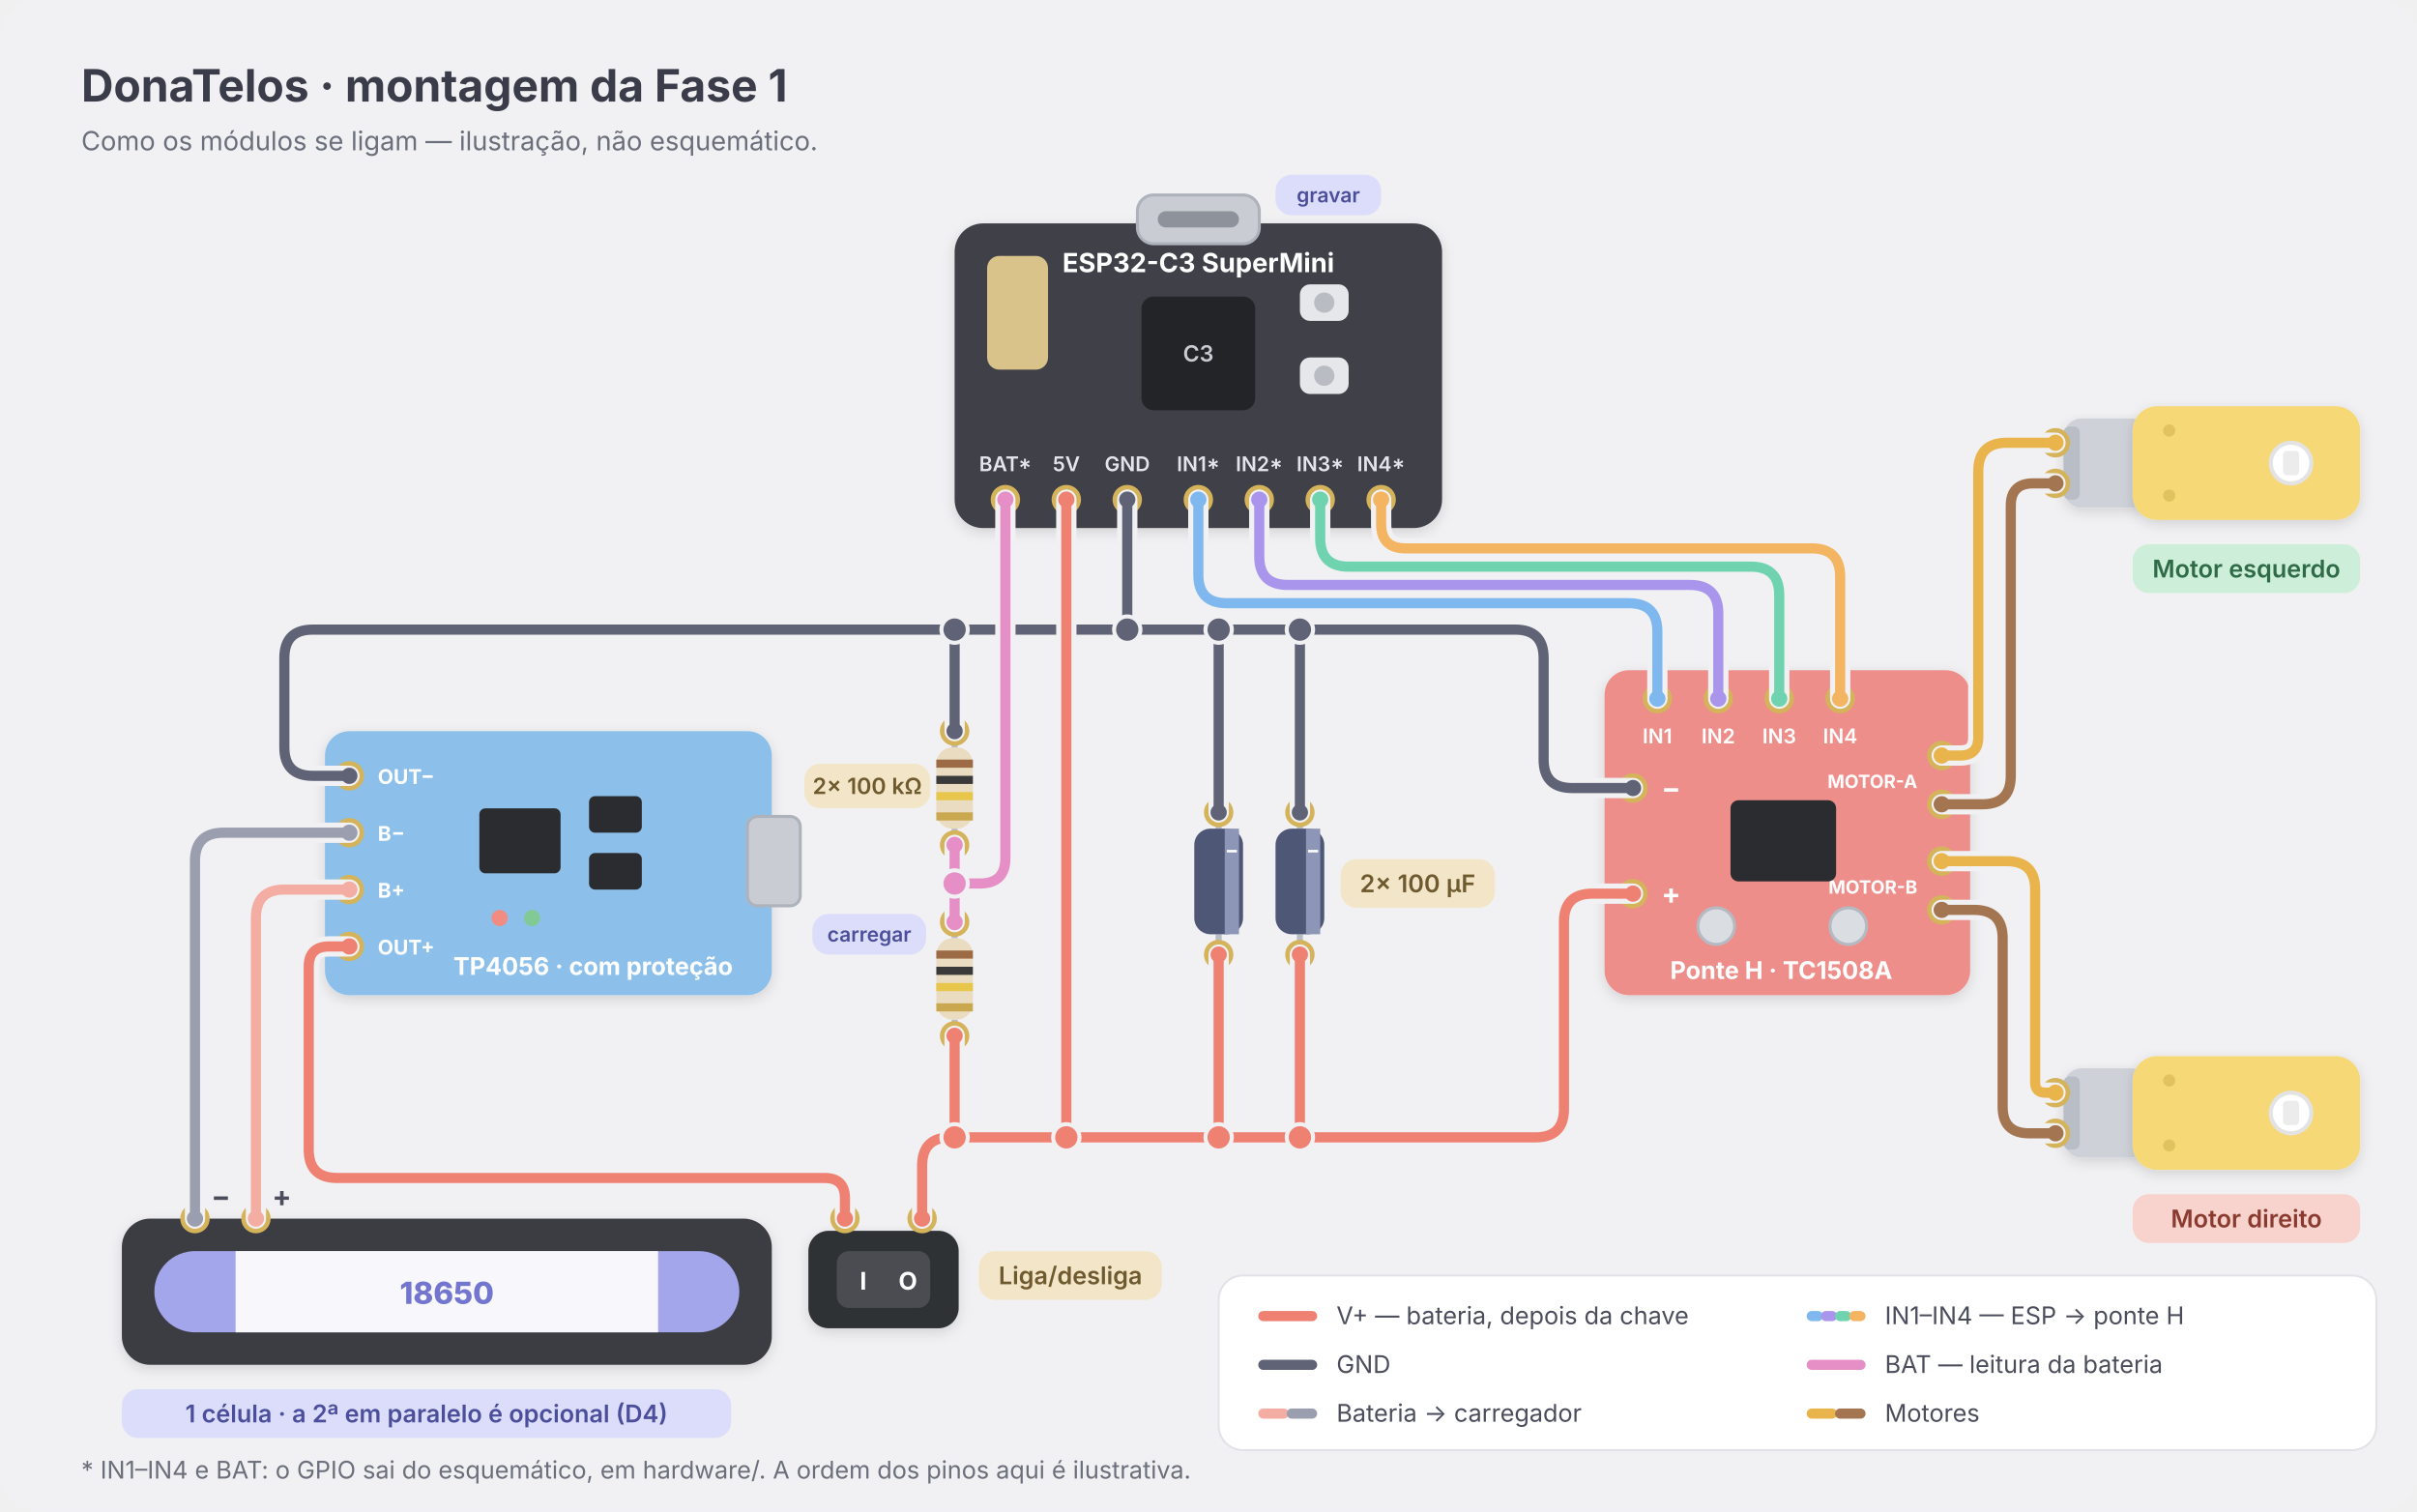
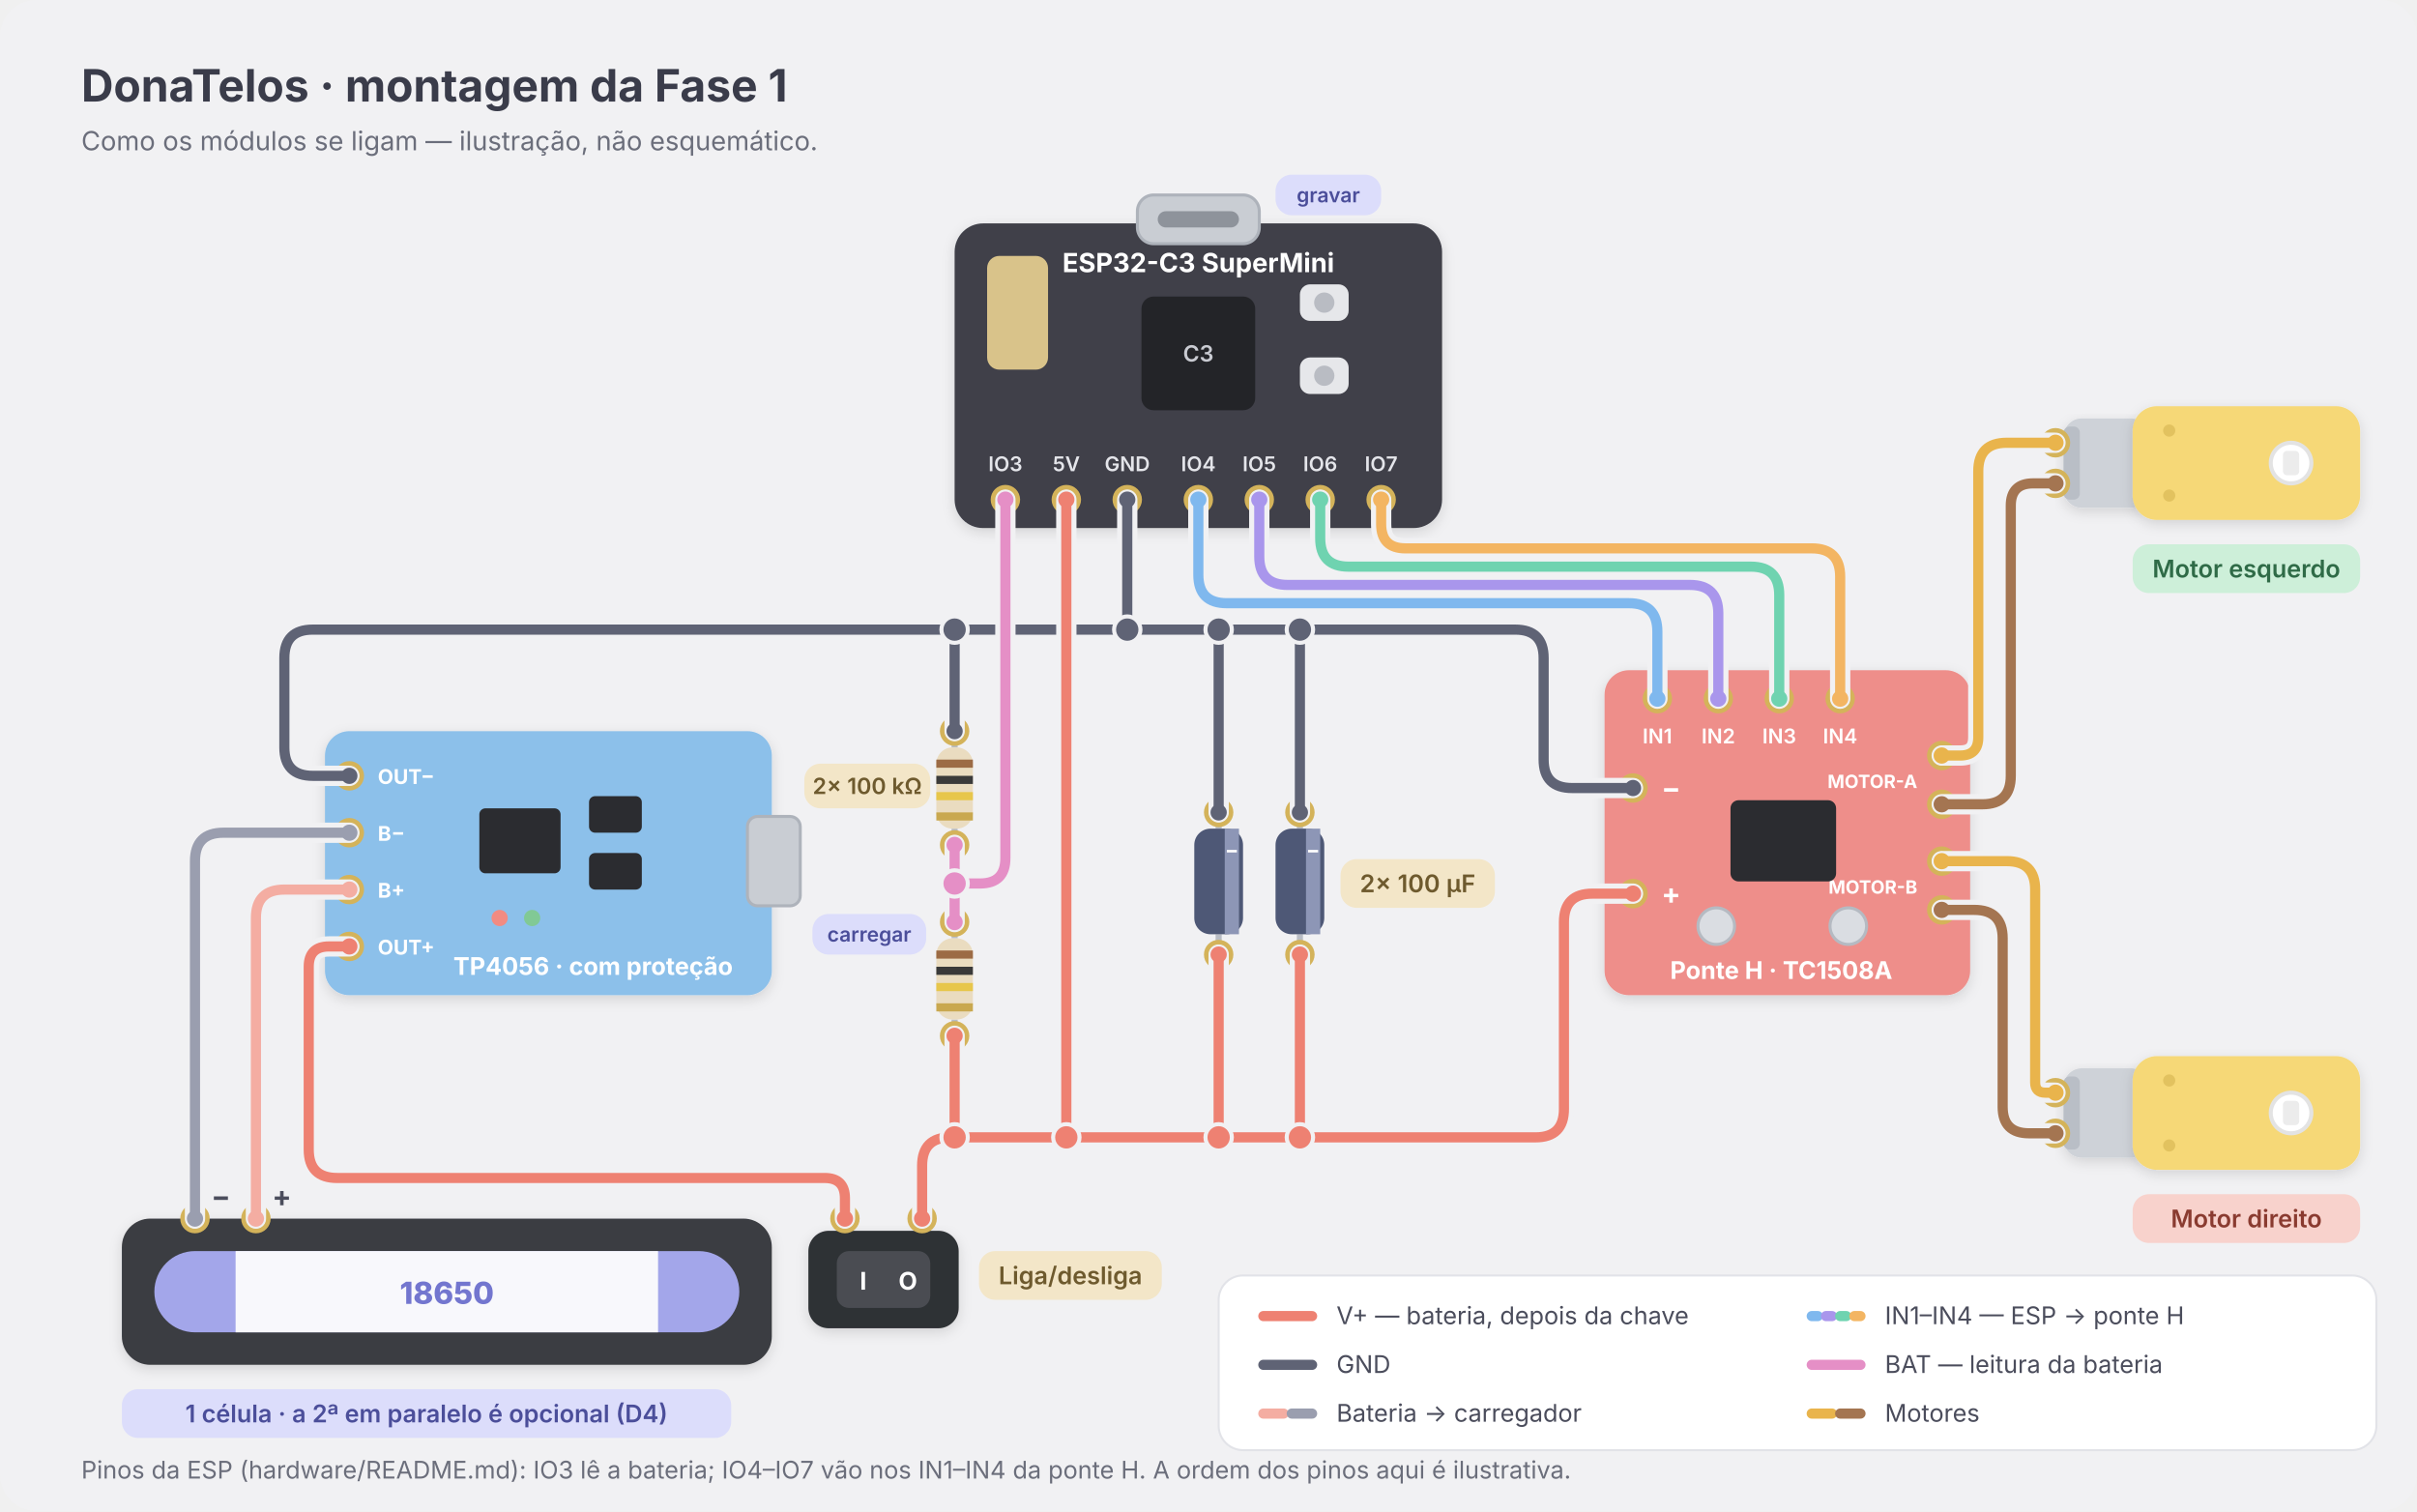
<svg xmlns="http://www.w3.org/2000/svg" width="1190" height="744" viewBox="0 0 1190 744">
  <defs>
    <filter id="sh" x="-10%" y="-10%" width="120%" height="135%">
      <feDropShadow dx="0" dy="2" stdDeviation="3" flood-color="#000" flood-opacity="0.13" />
    </filter>
  </defs>
  <rect x="0" y="0" width="1190" height="744" rx="18" fill="#F1F1F3" />
  <text x="40" y="50" font-family="Inter, 'Segoe UI', Roboto, Helvetica, Arial, sans-serif" font-size="22" font-weight="700" fill="#3A3C4A" text-anchor="start">DonaTelos · montagem da Fase 1</text>
  <text x="40" y="74" font-family="Inter, 'Segoe UI', Roboto, Helvetica, Arial, sans-serif" font-size="13" font-weight="normal" fill="#6B6E7B" text-anchor="start">Como os módulos se ligam — ilustração, não esquemático.</text>
  <rect x="470" y="110" width="240" height="150" rx="14" fill="#3F4148" filter="url(#sh)" />
  <rect x="560" y="96" width="60" height="24" rx="8" fill="#C9CDD3" stroke="#AEB3BB" stroke-width="1.5" />
  <rect x="570" y="104" width="40" height="8" rx="4" fill="#8E939B" />
  <rect x="628" y="86" width="52" height="20" rx="8" fill="#DCDDFB" />
  <text x="654.0" y="99.6" font-family="Inter, 'Segoe UI', Roboto, Helvetica, Arial, sans-serif" font-size="10" font-weight="600" fill="#4B4E9A" text-anchor="middle">gravar</text>
  <rect x="486" y="126" width="30" height="56" rx="6" fill="#D9C38A" />
  <rect x="562" y="146" width="56" height="56" rx="6" fill="#232428" />
  <text x="590" y="178" font-family="Inter, 'Segoe UI', Roboto, Helvetica, Arial, sans-serif" font-size="11" font-weight="600" fill="#C9CBD2" text-anchor="middle">C3</text>
  <rect x="640" y="140" width="24" height="18" rx="5" fill="#E6E7EA" />
  <circle cx="652" cy="149" r="5" fill="#B9BCC3" />
  <rect x="640" y="176" width="24" height="18" rx="5" fill="#E6E7EA" />
  <circle cx="652" cy="185" r="5" fill="#B9BCC3" />
  <text x="590" y="134" font-family="Inter, 'Segoe UI', Roboto, Helvetica, Arial, sans-serif" font-size="13" font-weight="700" fill="#FFFFFF" text-anchor="middle">ESP32-C3 SuperMini</text>
-   <text x="495" y="232" font-family="Inter, 'Segoe UI', Roboto, Helvetica, Arial, sans-serif" font-size="10" font-weight="600" fill="#E4E5EA" text-anchor="middle">BAT*</text>
+   <text x="495" y="232" font-family="Inter, 'Segoe UI', Roboto, Helvetica, Arial, sans-serif" font-size="10" font-weight="600" fill="#E4E5EA" text-anchor="middle">IO3</text>
  <circle cx="495" cy="246" r="6" fill="#F4F4F6" stroke="#D4B35A" stroke-width="2.5" />
  <text x="525" y="232" font-family="Inter, 'Segoe UI', Roboto, Helvetica, Arial, sans-serif" font-size="10" font-weight="600" fill="#E4E5EA" text-anchor="middle">5V</text>
  <circle cx="525" cy="246" r="6" fill="#F4F4F6" stroke="#D4B35A" stroke-width="2.5" />
  <text x="555" y="232" font-family="Inter, 'Segoe UI', Roboto, Helvetica, Arial, sans-serif" font-size="10" font-weight="600" fill="#E4E5EA" text-anchor="middle">GND</text>
  <circle cx="555" cy="246" r="6" fill="#F4F4F6" stroke="#D4B35A" stroke-width="2.5" />
-   <text x="590" y="232" font-family="Inter, 'Segoe UI', Roboto, Helvetica, Arial, sans-serif" font-size="10" font-weight="600" fill="#E4E5EA" text-anchor="middle">IN1*</text>
+   <text x="590" y="232" font-family="Inter, 'Segoe UI', Roboto, Helvetica, Arial, sans-serif" font-size="10" font-weight="600" fill="#E4E5EA" text-anchor="middle">IO4</text>
  <circle cx="590" cy="246" r="6" fill="#F4F4F6" stroke="#D4B35A" stroke-width="2.5" />
-   <text x="620" y="232" font-family="Inter, 'Segoe UI', Roboto, Helvetica, Arial, sans-serif" font-size="10" font-weight="600" fill="#E4E5EA" text-anchor="middle">IN2*</text>
+   <text x="620" y="232" font-family="Inter, 'Segoe UI', Roboto, Helvetica, Arial, sans-serif" font-size="10" font-weight="600" fill="#E4E5EA" text-anchor="middle">IO5</text>
  <circle cx="620" cy="246" r="6" fill="#F4F4F6" stroke="#D4B35A" stroke-width="2.5" />
-   <text x="650" y="232" font-family="Inter, 'Segoe UI', Roboto, Helvetica, Arial, sans-serif" font-size="10" font-weight="600" fill="#E4E5EA" text-anchor="middle">IN3*</text>
+   <text x="650" y="232" font-family="Inter, 'Segoe UI', Roboto, Helvetica, Arial, sans-serif" font-size="10" font-weight="600" fill="#E4E5EA" text-anchor="middle">IO6</text>
  <circle cx="650" cy="246" r="6" fill="#F4F4F6" stroke="#D4B35A" stroke-width="2.5" />
-   <text x="680" y="232" font-family="Inter, 'Segoe UI', Roboto, Helvetica, Arial, sans-serif" font-size="10" font-weight="600" fill="#E4E5EA" text-anchor="middle">IN4*</text>
+   <text x="680" y="232" font-family="Inter, 'Segoe UI', Roboto, Helvetica, Arial, sans-serif" font-size="10" font-weight="600" fill="#E4E5EA" text-anchor="middle">IO7</text>
  <circle cx="680" cy="246" r="6" fill="#F4F4F6" stroke="#D4B35A" stroke-width="2.5" />
  <rect x="790" y="330" width="180" height="160" rx="12" fill="#EE8E8A" filter="url(#sh)" />
  <circle cx="816" cy="344" r="6" fill="#F4F4F6" stroke="#D4B35A" stroke-width="2.5" />
  <text x="816" y="366" font-family="Inter, 'Segoe UI', Roboto, Helvetica, Arial, sans-serif" font-size="10" font-weight="600" fill="#FFFFFF" text-anchor="middle">IN1</text>
  <circle cx="846" cy="344" r="6" fill="#F4F4F6" stroke="#D4B35A" stroke-width="2.5" />
  <text x="846" y="366" font-family="Inter, 'Segoe UI', Roboto, Helvetica, Arial, sans-serif" font-size="10" font-weight="600" fill="#FFFFFF" text-anchor="middle">IN2</text>
  <circle cx="876" cy="344" r="6" fill="#F4F4F6" stroke="#D4B35A" stroke-width="2.5" />
  <text x="876" y="366" font-family="Inter, 'Segoe UI', Roboto, Helvetica, Arial, sans-serif" font-size="10" font-weight="600" fill="#FFFFFF" text-anchor="middle">IN3</text>
  <circle cx="906" cy="344" r="6" fill="#F4F4F6" stroke="#D4B35A" stroke-width="2.5" />
  <text x="906" y="366" font-family="Inter, 'Segoe UI', Roboto, Helvetica, Arial, sans-serif" font-size="10" font-weight="600" fill="#FFFFFF" text-anchor="middle">IN4</text>
  <circle cx="804" cy="388" r="6" fill="#F4F4F6" stroke="#D4B35A" stroke-width="2.5" />
  <text x="818" y="393" font-family="Inter, 'Segoe UI', Roboto, Helvetica, Arial, sans-serif" font-size="14" font-weight="700" fill="#FFFFFF" text-anchor="start">−</text>
  <circle cx="804" cy="440" r="6" fill="#F4F4F6" stroke="#D4B35A" stroke-width="2.5" />
  <text x="818" y="445" font-family="Inter, 'Segoe UI', Roboto, Helvetica, Arial, sans-serif" font-size="14" font-weight="700" fill="#FFFFFF" text-anchor="start">+</text>
  <circle cx="956" cy="372" r="6" fill="#F4F4F6" stroke="#D4B35A" stroke-width="2.5" />
  <circle cx="956" cy="396" r="6" fill="#F4F4F6" stroke="#D4B35A" stroke-width="2.5" />
  <circle cx="956" cy="424" r="6" fill="#F4F4F6" stroke="#D4B35A" stroke-width="2.5" />
  <circle cx="956" cy="448" r="6" fill="#F4F4F6" stroke="#D4B35A" stroke-width="2.5" />
  <text x="944" y="388" font-family="Inter, 'Segoe UI', Roboto, Helvetica, Arial, sans-serif" font-size="9" font-weight="700" fill="#FFFFFF" text-anchor="end">MOTOR-A</text>
  <text x="944" y="440" font-family="Inter, 'Segoe UI', Roboto, Helvetica, Arial, sans-serif" font-size="9" font-weight="700" fill="#FFFFFF" text-anchor="end">MOTOR-B</text>
  <rect x="852" y="394" width="52" height="40" rx="4" fill="#2B2C30" />
  <circle cx="845" cy="456" r="9" fill="#DADDE2" stroke="#B5BAC2" stroke-width="1.5" />
  <circle cx="910" cy="456" r="9" fill="#DADDE2" stroke="#B5BAC2" stroke-width="1.5" />
  <text x="877" y="482" font-family="Inter, 'Segoe UI', Roboto, Helvetica, Arial, sans-serif" font-size="12" font-weight="700" fill="#FFFFFF" text-anchor="middle">Ponte H · TC1508A</text>
  <rect x="160" y="360" width="220" height="130" rx="12" fill="#8CC0EA" filter="url(#sh)" />
  <circle cx="172" cy="382" r="6" fill="#F4F4F6" stroke="#D4B35A" stroke-width="2.5" />
  <text x="186" y="386" font-family="Inter, 'Segoe UI', Roboto, Helvetica, Arial, sans-serif" font-size="10" font-weight="700" fill="#FFFFFF" text-anchor="start">OUT−</text>
  <circle cx="172" cy="410" r="6" fill="#F4F4F6" stroke="#D4B35A" stroke-width="2.5" />
  <text x="186" y="414" font-family="Inter, 'Segoe UI', Roboto, Helvetica, Arial, sans-serif" font-size="10" font-weight="700" fill="#FFFFFF" text-anchor="start">B−</text>
  <circle cx="172" cy="438" r="6" fill="#F4F4F6" stroke="#D4B35A" stroke-width="2.5" />
  <text x="186" y="442" font-family="Inter, 'Segoe UI', Roboto, Helvetica, Arial, sans-serif" font-size="10" font-weight="700" fill="#FFFFFF" text-anchor="start">B+</text>
  <circle cx="172" cy="466" r="6" fill="#F4F4F6" stroke="#D4B35A" stroke-width="2.5" />
  <text x="186" y="470" font-family="Inter, 'Segoe UI', Roboto, Helvetica, Arial, sans-serif" font-size="10" font-weight="700" fill="#FFFFFF" text-anchor="start">OUT+</text>
  <rect x="236" y="398" width="40" height="32" rx="3" fill="#2B2C30" />
  <rect x="290" y="392" width="26" height="18" rx="3" fill="#2B2C30" />
  <rect x="290" y="420" width="26" height="18" rx="3" fill="#2B2C30" />
  <circle cx="246" cy="452" r="4" fill="#F28B82" />
  <circle cx="262" cy="452" r="4" fill="#81C995" />
  <rect x="368" y="402" width="26" height="44" rx="5" fill="#C9CDD3" stroke="#AEB3BB" stroke-width="1.5" />
  <rect x="400" y="450" width="56" height="20" rx="8" fill="#DCDDFB" />
  <text x="428.0" y="463.6" font-family="Inter, 'Segoe UI', Roboto, Helvetica, Arial, sans-serif" font-size="10" font-weight="600" fill="#4B4E9A" text-anchor="middle">carregar</text>
  <text x="292" y="480" font-family="Inter, 'Segoe UI', Roboto, Helvetica, Arial, sans-serif" font-size="12" font-weight="700" fill="#FFFFFF" text-anchor="middle">TP4056 · com proteção</text>
  <rect x="60" y="600" width="320" height="72" rx="14" fill="#3B3C42" filter="url(#sh)" />
  <rect x="76" y="616" width="288" height="40" rx="20" fill="#A3A6EA" />
  <rect x="116" y="616" width="208" height="40" rx="0" fill="#F8F8FC" />
  <text x="220" y="642" font-family="Inter, 'Segoe UI', Roboto, Helvetica, Arial, sans-serif" font-size="15" font-weight="800" fill="#7376CF" text-anchor="middle">18650</text>
  <circle cx="96" cy="600" r="6" fill="#F4F4F6" stroke="#D4B35A" stroke-width="2.5" />
  <circle cx="126" cy="600" r="6" fill="#F4F4F6" stroke="#D4B35A" stroke-width="2.5" />
  <text x="104" y="594" font-family="Inter, 'Segoe UI', Roboto, Helvetica, Arial, sans-serif" font-size="14" font-weight="700" fill="#4B4D5C" text-anchor="start">−</text>
  <text x="134" y="594" font-family="Inter, 'Segoe UI', Roboto, Helvetica, Arial, sans-serif" font-size="14" font-weight="700" fill="#4B4D5C" text-anchor="start">+</text>
  <rect x="60" y="684" width="300" height="24" rx="8" fill="#DCDDFB" />
  <text x="210.0" y="700.32" font-family="Inter, 'Segoe UI', Roboto, Helvetica, Arial, sans-serif" font-size="12" font-weight="600" fill="#4B4E9A" text-anchor="middle">1 célula · a 2ª em paralelo é opcional (D4)</text>
  <line x1="416" y1="600" x2="416" y2="610" stroke="#B8BCC4" stroke-width="4" />
  <line x1="454" y1="600" x2="454" y2="610" stroke="#B8BCC4" stroke-width="4" />
  <rect x="398" y="606" width="74" height="48" rx="10" fill="#2F3034" filter="url(#sh)" />
  <rect x="412" y="616" width="46" height="28" rx="6" fill="#4A4C52" />
  <text x="425" y="635" font-family="Inter, 'Segoe UI', Roboto, Helvetica, Arial, sans-serif" font-size="12" font-weight="700" fill="#FFFFFF" text-anchor="middle">I</text>
  <text x="447" y="635" font-family="Inter, 'Segoe UI', Roboto, Helvetica, Arial, sans-serif" font-size="12" font-weight="700" fill="#FFFFFF" text-anchor="middle">O</text>
  <circle cx="416" cy="600" r="6" fill="#F4F4F6" stroke="#D4B35A" stroke-width="2.5" />
  <circle cx="454" cy="600" r="6" fill="#F4F4F6" stroke="#D4B35A" stroke-width="2.5" />
  <rect x="482" y="616" width="90" height="24" rx="8" fill="#F3E6C8" />
  <text x="527.0" y="632.32" font-family="Inter, 'Segoe UI', Roboto, Helvetica, Arial, sans-serif" font-size="12" font-weight="600" fill="#6E5A2E" text-anchor="middle">Liga/desliga</text>
  <line x1="600" y1="400" x2="600" y2="408" stroke="#B8BCC4" stroke-width="3" />
  <line x1="600" y1="460" x2="600" y2="470" stroke="#B8BCC4" stroke-width="3" />
  <rect x="588" y="408" width="24" height="52" rx="8" fill="#4E5876" />
  <rect x="603" y="408" width="7" height="52" rx="0" fill="#8D96B6" />
  <text x="606.5" y="422" font-family="Inter, 'Segoe UI', Roboto, Helvetica, Arial, sans-serif" font-size="10" font-weight="700" fill="#FFFFFF" text-anchor="middle">−</text>
  <circle cx="600" cy="400" r="6" fill="#F4F4F6" stroke="#D4B35A" stroke-width="2.5" />
  <circle cx="600" cy="470" r="6" fill="#F4F4F6" stroke="#D4B35A" stroke-width="2.5" />
  <line x1="640" y1="400" x2="640" y2="408" stroke="#B8BCC4" stroke-width="3" />
  <line x1="640" y1="460" x2="640" y2="470" stroke="#B8BCC4" stroke-width="3" />
  <rect x="628" y="408" width="24" height="52" rx="8" fill="#4E5876" />
  <rect x="643" y="408" width="7" height="52" rx="0" fill="#8D96B6" />
  <text x="646.5" y="422" font-family="Inter, 'Segoe UI', Roboto, Helvetica, Arial, sans-serif" font-size="10" font-weight="700" fill="#FFFFFF" text-anchor="middle">−</text>
  <circle cx="640" cy="400" r="6" fill="#F4F4F6" stroke="#D4B35A" stroke-width="2.5" />
  <circle cx="640" cy="470" r="6" fill="#F4F4F6" stroke="#D4B35A" stroke-width="2.5" />
  <rect x="660" y="423" width="76" height="24" rx="8" fill="#F3E6C8" />
  <text x="698.0" y="439.32" font-family="Inter, 'Segoe UI', Roboto, Helvetica, Arial, sans-serif" font-size="12" font-weight="600" fill="#6E5A2E" text-anchor="middle">2× 100 µF</text>
  <line x1="470" y1="360" x2="470" y2="368" stroke="#B8BCC4" stroke-width="3" />
  <line x1="470" y1="408" x2="470" y2="416" stroke="#B8BCC4" stroke-width="3" />
  <rect x="461" y="368" width="18" height="40" rx="8" fill="#EADCC0" />
  <rect x="461" y="374" width="18" height="4" rx="0" fill="#9C6B45" />
  <rect x="461" y="382" width="18" height="4" rx="0" fill="#3A3A3A" />
  <rect x="461" y="390" width="18" height="4" rx="0" fill="#E7C64B" />
  <rect x="461" y="400" width="18" height="4" rx="0" fill="#C9A84F" />
  <circle cx="470" cy="360" r="6" fill="#F4F4F6" stroke="#D4B35A" stroke-width="2.5" />
  <circle cx="470" cy="416" r="6" fill="#F4F4F6" stroke="#D4B35A" stroke-width="2.5" />
  <line x1="470" y1="454" x2="470" y2="462" stroke="#B8BCC4" stroke-width="3" />
  <line x1="470" y1="502" x2="470" y2="510" stroke="#B8BCC4" stroke-width="3" />
  <rect x="461" y="462" width="18" height="40" rx="8" fill="#EADCC0" />
  <rect x="461" y="468" width="18" height="4" rx="0" fill="#9C6B45" />
  <rect x="461" y="476" width="18" height="4" rx="0" fill="#3A3A3A" />
  <rect x="461" y="484" width="18" height="4" rx="0" fill="#E7C64B" />
  <rect x="461" y="494" width="18" height="4" rx="0" fill="#C9A84F" />
  <circle cx="470" cy="454" r="6" fill="#F4F4F6" stroke="#D4B35A" stroke-width="2.5" />
  <circle cx="470" cy="510" r="6" fill="#F4F4F6" stroke="#D4B35A" stroke-width="2.5" />
  <rect x="396" y="376" width="62" height="22" rx="8" fill="#F3E6C8" />
  <text x="427.0" y="390.96" font-family="Inter, 'Segoe UI', Roboto, Helvetica, Arial, sans-serif" font-size="11" font-weight="600" fill="#6E5A2E" text-anchor="middle">2× 100 kΩ</text>
  <rect x="1006" y="214" width="14" height="8" rx="2" fill="#D9B65E" />
  <rect x="1006" y="234" width="14" height="8" rx="2" fill="#D9B65E" />
  <rect x="1016" y="206" width="42" height="44" rx="9" fill="#CED2D8" filter="url(#sh)" />
  <rect x="1016" y="210" width="8" height="36" rx="3" fill="#B9BEC6" />
  <rect x="1050" y="200" width="112" height="56" rx="12" fill="#F6D877" filter="url(#sh)" />
  <circle cx="1068" cy="212" r="3" fill="#E2C25F" />
  <circle cx="1068" cy="244" r="3" fill="#E2C25F" />
  <circle cx="1128" cy="228" r="10" fill="#FFFFFF" stroke="#E3E3E3" stroke-width="2" />
  <rect x="1124" y="222" width="8" height="12" rx="2" fill="#ECECEC" />
  <circle cx="1012" cy="218" r="6" fill="#F4F4F6" stroke="#D4B35A" stroke-width="2.5" />
  <circle cx="1012" cy="238" r="6" fill="#F4F4F6" stroke="#D4B35A" stroke-width="2.5" />
  <rect x="1050" y="268" width="112" height="24" rx="8" fill="#CDEFD9" />
  <text x="1106.0" y="284.32" font-family="Inter, 'Segoe UI', Roboto, Helvetica, Arial, sans-serif" font-size="12" font-weight="600" fill="#2F6B47" text-anchor="middle">Motor esquerdo</text>
  <rect x="1006" y="534" width="14" height="8" rx="2" fill="#D9B65E" />
  <rect x="1006" y="554" width="14" height="8" rx="2" fill="#D9B65E" />
  <rect x="1016" y="526" width="42" height="44" rx="9" fill="#CED2D8" filter="url(#sh)" />
  <rect x="1016" y="530" width="8" height="36" rx="3" fill="#B9BEC6" />
  <rect x="1050" y="520" width="112" height="56" rx="12" fill="#F6D877" filter="url(#sh)" />
  <circle cx="1068" cy="532" r="3" fill="#E2C25F" />
  <circle cx="1068" cy="564" r="3" fill="#E2C25F" />
  <circle cx="1128" cy="548" r="10" fill="#FFFFFF" stroke="#E3E3E3" stroke-width="2" />
  <rect x="1124" y="542" width="8" height="12" rx="2" fill="#ECECEC" />
  <circle cx="1012" cy="538" r="6" fill="#F4F4F6" stroke="#D4B35A" stroke-width="2.5" />
  <circle cx="1012" cy="558" r="6" fill="#F4F4F6" stroke="#D4B35A" stroke-width="2.5" />
  <rect x="1050" y="588" width="112" height="24" rx="8" fill="#F8D2CC" />
  <text x="1106.0" y="604.32" font-family="Inter, 'Segoe UI', Roboto, Helvetica, Arial, sans-serif" font-size="12" font-weight="600" fill="#8A3B30" text-anchor="middle">Motor direito</text>
  <path d="M 172 382 L 154.0 382.0 Q 140 382 140.0 368.0 L 140.0 324.0 Q 140 310 154.0 310.0 L 746.0 310.0 Q 760 310 760.0 324.0 L 760.0 374.0 Q 760 388 774.0 388.0 L 804 388" fill="none" stroke="#F1F1F3" stroke-width="10" stroke-linecap="round" stroke-linejoin="round" />
  <path d="M 172 382 L 154.0 382.0 Q 140 382 140.0 368.0 L 140.0 324.0 Q 140 310 154.0 310.0 L 746.0 310.0 Q 760 310 760.0 324.0 L 760.0 374.0 Q 760 388 774.0 388.0 L 804 388" fill="none" stroke="#5F6375" stroke-width="5" stroke-linecap="round" stroke-linejoin="round" />
  <path d="M 555 246 L 555 310" fill="none" stroke="#F1F1F3" stroke-width="10" stroke-linecap="round" stroke-linejoin="round" />
  <path d="M 555 246 L 555 310" fill="none" stroke="#5F6375" stroke-width="5" stroke-linecap="round" stroke-linejoin="round" />
  <path d="M 470 360 L 470 310" fill="none" stroke="#F1F1F3" stroke-width="10" stroke-linecap="round" stroke-linejoin="round" />
  <path d="M 470 360 L 470 310" fill="none" stroke="#5F6375" stroke-width="5" stroke-linecap="round" stroke-linejoin="round" />
  <path d="M 600 400 L 600 310" fill="none" stroke="#F1F1F3" stroke-width="10" stroke-linecap="round" stroke-linejoin="round" />
  <path d="M 600 400 L 600 310" fill="none" stroke="#5F6375" stroke-width="5" stroke-linecap="round" stroke-linejoin="round" />
  <path d="M 640 400 L 640 310" fill="none" stroke="#F1F1F3" stroke-width="10" stroke-linecap="round" stroke-linejoin="round" />
  <path d="M 640 400 L 640 310" fill="none" stroke="#5F6375" stroke-width="5" stroke-linecap="round" stroke-linejoin="round" />
  <path d="M 454 600 L 454.0 574.0 Q 454 560 468.0 560.0 L 756.0 560.0 Q 770 560 770.0 546.0 L 770.0 454.0 Q 770 440 784.0 440.0 L 804 440" fill="none" stroke="#F1F1F3" stroke-width="10" stroke-linecap="round" stroke-linejoin="round" />
  <path d="M 454 600 L 454.0 574.0 Q 454 560 468.0 560.0 L 756.0 560.0 Q 770 560 770.0 546.0 L 770.0 454.0 Q 770 440 784.0 440.0 L 804 440" fill="none" stroke="#EE8172" stroke-width="5" stroke-linecap="round" stroke-linejoin="round" />
  <path d="M 470 510 L 470 560" fill="none" stroke="#F1F1F3" stroke-width="10" stroke-linecap="round" stroke-linejoin="round" />
  <path d="M 470 510 L 470 560" fill="none" stroke="#EE8172" stroke-width="5" stroke-linecap="round" stroke-linejoin="round" />
  <path d="M 600 470 L 600 560" fill="none" stroke="#F1F1F3" stroke-width="10" stroke-linecap="round" stroke-linejoin="round" />
  <path d="M 600 470 L 600 560" fill="none" stroke="#EE8172" stroke-width="5" stroke-linecap="round" stroke-linejoin="round" />
  <path d="M 640 470 L 640 560" fill="none" stroke="#F1F1F3" stroke-width="10" stroke-linecap="round" stroke-linejoin="round" />
  <path d="M 640 470 L 640 560" fill="none" stroke="#EE8172" stroke-width="5" stroke-linecap="round" stroke-linejoin="round" />
  <path d="M 96 600 L 96.0 424.0 Q 96 410 110.0 410.0 L 172 410" fill="none" stroke="#F1F1F3" stroke-width="10" stroke-linecap="round" stroke-linejoin="round" />
  <path d="M 96 600 L 96.0 424.0 Q 96 410 110.0 410.0 L 172 410" fill="none" stroke="#9A9EAF" stroke-width="5" stroke-linecap="round" stroke-linejoin="round" />
  <path d="M 126 600 L 126.0 452.0 Q 126 438 140.0 438.0 L 172 438" fill="none" stroke="#F1F1F3" stroke-width="10" stroke-linecap="round" stroke-linejoin="round" />
  <path d="M 126 600 L 126.0 452.0 Q 126 438 140.0 438.0 L 172 438" fill="none" stroke="#F4ADA2" stroke-width="5" stroke-linecap="round" stroke-linejoin="round" />
  <path d="M 172 466 L 162.0 466.0 Q 152 466 152.0 476.0 L 152.0 566.0 Q 152 580 166.0 580.0 L 406.0 580.0 Q 416 580 416.0 590.0 L 416 600" fill="none" stroke="#F1F1F3" stroke-width="10" stroke-linecap="round" stroke-linejoin="round" />
  <path d="M 172 466 L 162.0 466.0 Q 152 466 152.0 476.0 L 152.0 566.0 Q 152 580 166.0 580.0 L 406.0 580.0 Q 416 580 416.0 590.0 L 416 600" fill="none" stroke="#EE8172" stroke-width="5" stroke-linecap="round" stroke-linejoin="round" />
  <path d="M 590 246 L 590.0 283.0 Q 590 297 604.0 297.0 L 802.0 297.0 Q 816 297 816.0 311.0 L 816 344" fill="none" stroke="#F1F1F3" stroke-width="10" stroke-linecap="round" stroke-linejoin="round" />
  <path d="M 590 246 L 590.0 283.0 Q 590 297 604.0 297.0 L 802.0 297.0 Q 816 297 816.0 311.0 L 816 344" fill="none" stroke="#7FB8EE" stroke-width="5" stroke-linecap="round" stroke-linejoin="round" />
  <path d="M 620 246 L 620.0 274.0 Q 620 288 634.0 288.0 L 832.0 288.0 Q 846 288 846.0 302.0 L 846 344" fill="none" stroke="#F1F1F3" stroke-width="10" stroke-linecap="round" stroke-linejoin="round" />
  <path d="M 620 246 L 620.0 274.0 Q 620 288 634.0 288.0 L 832.0 288.0 Q 846 288 846.0 302.0 L 846 344" fill="none" stroke="#A996EC" stroke-width="5" stroke-linecap="round" stroke-linejoin="round" />
  <path d="M 650 246 L 650.0 265.0 Q 650 279 664.0 279.0 L 862.0 279.0 Q 876 279 876.0 293.0 L 876 344" fill="none" stroke="#F1F1F3" stroke-width="10" stroke-linecap="round" stroke-linejoin="round" />
  <path d="M 650 246 L 650.0 265.0 Q 650 279 664.0 279.0 L 862.0 279.0 Q 876 279 876.0 293.0 L 876 344" fill="none" stroke="#6FD3B0" stroke-width="5" stroke-linecap="round" stroke-linejoin="round" />
  <path d="M 680 246 L 680.0 258.0 Q 680 270 692.0 270.0 L 892.0 270.0 Q 906 270 906.0 284.0 L 906 344" fill="none" stroke="#F1F1F3" stroke-width="10" stroke-linecap="round" stroke-linejoin="round" />
  <path d="M 680 246 L 680.0 258.0 Q 680 270 692.0 270.0 L 892.0 270.0 Q 906 270 906.0 284.0 L 906 344" fill="none" stroke="#F3B562" stroke-width="5" stroke-linecap="round" stroke-linejoin="round" />
  <path d="M 470 416 L 470 454" fill="none" stroke="#F1F1F3" stroke-width="10" stroke-linecap="round" stroke-linejoin="round" />
  <path d="M 470 416 L 470 454" fill="none" stroke="#E58FC6" stroke-width="5" stroke-linecap="round" stroke-linejoin="round" />
  <path d="M 525 246 L 525 560" fill="none" stroke="#F1F1F3" stroke-width="10" stroke-linecap="round" stroke-linejoin="round" />
  <path d="M 525 246 L 525 560" fill="none" stroke="#EE8172" stroke-width="5" stroke-linecap="round" stroke-linejoin="round" />
  <path d="M 470 435 L 482.5 435.0 Q 495 435 495.0 422.5 L 495 246" fill="none" stroke="#F1F1F3" stroke-width="10" stroke-linecap="round" stroke-linejoin="round" />
  <path d="M 470 435 L 482.5 435.0 Q 495 435 495.0 422.5 L 495 246" fill="none" stroke="#E58FC6" stroke-width="5" stroke-linecap="round" stroke-linejoin="round" />
  <path d="M 956 372 L 965.0 372.0 Q 974 372 974.0 363.0 L 974.0 232.0 Q 974 218 988.0 218.0 L 1012 218" fill="none" stroke="#F1F1F3" stroke-width="10" stroke-linecap="round" stroke-linejoin="round" />
  <path d="M 956 372 L 965.0 372.0 Q 974 372 974.0 363.0 L 974.0 232.0 Q 974 218 988.0 218.0 L 1012 218" fill="none" stroke="#E9B44C" stroke-width="5" stroke-linecap="round" stroke-linejoin="round" />
  <path d="M 956 396 L 976.0 396.0 Q 990 396 990.0 382.0 L 990.0 249.0 Q 990 238 1001.0 238.0 L 1012 238" fill="none" stroke="#F1F1F3" stroke-width="10" stroke-linecap="round" stroke-linejoin="round" />
  <path d="M 956 396 L 976.0 396.0 Q 990 396 990.0 382.0 L 990.0 249.0 Q 990 238 1001.0 238.0 L 1012 238" fill="none" stroke="#A47551" stroke-width="5" stroke-linecap="round" stroke-linejoin="round" />
  <path d="M 956 424 L 988.0 424.0 Q 1002 424 1002.0 438.0 L 1002.0 533.0 Q 1002 538 1007.0 538.0 L 1012 538" fill="none" stroke="#F1F1F3" stroke-width="10" stroke-linecap="round" stroke-linejoin="round" />
  <path d="M 956 424 L 988.0 424.0 Q 1002 424 1002.0 438.0 L 1002.0 533.0 Q 1002 538 1007.0 538.0 L 1012 538" fill="none" stroke="#E9B44C" stroke-width="5" stroke-linecap="round" stroke-linejoin="round" />
  <path d="M 956 448 L 972.0 448.0 Q 986 448 986.0 462.0 L 986.0 545.0 Q 986 558 999.0 558.0 L 1012 558" fill="none" stroke="#F1F1F3" stroke-width="10" stroke-linecap="round" stroke-linejoin="round" />
  <path d="M 956 448 L 972.0 448.0 Q 986 448 986.0 462.0 L 986.0 545.0 Q 986 558 999.0 558.0 L 1012 558" fill="none" stroke="#A47551" stroke-width="5" stroke-linecap="round" stroke-linejoin="round" />
  <circle cx="172" cy="382" r="4" fill="#5F6375" />
  <circle cx="804" cy="388" r="4" fill="#5F6375" />
  <circle cx="555" cy="246" r="4" fill="#5F6375" />
  <circle cx="555" cy="310" r="4" fill="#5F6375" />
  <circle cx="470" cy="360" r="4" fill="#5F6375" />
  <circle cx="470" cy="310" r="4" fill="#5F6375" />
  <circle cx="600" cy="400" r="4" fill="#5F6375" />
  <circle cx="600" cy="310" r="4" fill="#5F6375" />
  <circle cx="640" cy="400" r="4" fill="#5F6375" />
  <circle cx="640" cy="310" r="4" fill="#5F6375" />
  <circle cx="454" cy="600" r="4" fill="#EE8172" />
  <circle cx="804" cy="440" r="4" fill="#EE8172" />
  <circle cx="470" cy="510" r="4" fill="#EE8172" />
  <circle cx="470" cy="560" r="4" fill="#EE8172" />
  <circle cx="600" cy="470" r="4" fill="#EE8172" />
  <circle cx="600" cy="560" r="4" fill="#EE8172" />
  <circle cx="640" cy="470" r="4" fill="#EE8172" />
  <circle cx="640" cy="560" r="4" fill="#EE8172" />
  <circle cx="96" cy="600" r="4" fill="#9A9EAF" />
  <circle cx="172" cy="410" r="4" fill="#9A9EAF" />
  <circle cx="126" cy="600" r="4" fill="#F4ADA2" />
  <circle cx="172" cy="438" r="4" fill="#F4ADA2" />
  <circle cx="172" cy="466" r="4" fill="#EE8172" />
  <circle cx="416" cy="600" r="4" fill="#EE8172" />
  <circle cx="590" cy="246" r="4" fill="#7FB8EE" />
  <circle cx="816" cy="344" r="4" fill="#7FB8EE" />
  <circle cx="620" cy="246" r="4" fill="#A996EC" />
  <circle cx="846" cy="344" r="4" fill="#A996EC" />
  <circle cx="650" cy="246" r="4" fill="#6FD3B0" />
  <circle cx="876" cy="344" r="4" fill="#6FD3B0" />
  <circle cx="680" cy="246" r="4" fill="#F3B562" />
  <circle cx="906" cy="344" r="4" fill="#F3B562" />
  <circle cx="470" cy="416" r="4" fill="#E58FC6" />
  <circle cx="470" cy="454" r="4" fill="#E58FC6" />
  <circle cx="525" cy="246" r="4" fill="#EE8172" />
  <circle cx="525" cy="560" r="4" fill="#EE8172" />
  <circle cx="470" cy="435" r="4" fill="#E58FC6" />
  <circle cx="495" cy="246" r="4" fill="#E58FC6" />
  <circle cx="956" cy="372" r="4" fill="#E9B44C" />
  <circle cx="1012" cy="218" r="4" fill="#E9B44C" />
  <circle cx="956" cy="396" r="4" fill="#A47551" />
  <circle cx="1012" cy="238" r="4" fill="#A47551" />
  <circle cx="956" cy="424" r="4" fill="#E9B44C" />
  <circle cx="1012" cy="538" r="4" fill="#E9B44C" />
  <circle cx="956" cy="448" r="4" fill="#A47551" />
  <circle cx="1012" cy="558" r="4" fill="#A47551" />
  <circle cx="470" cy="310" r="6.5" fill="#5F6375" stroke="#F1F1F3" stroke-width="2" />
  <circle cx="555" cy="310" r="6.5" fill="#5F6375" stroke="#F1F1F3" stroke-width="2" />
  <circle cx="600" cy="310" r="6.5" fill="#5F6375" stroke="#F1F1F3" stroke-width="2" />
  <circle cx="640" cy="310" r="6.5" fill="#5F6375" stroke="#F1F1F3" stroke-width="2" />
  <circle cx="470" cy="560" r="6.5" fill="#EE8172" stroke="#F1F1F3" stroke-width="2" />
  <circle cx="525" cy="560" r="6.5" fill="#EE8172" stroke="#F1F1F3" stroke-width="2" />
  <circle cx="600" cy="560" r="6.5" fill="#EE8172" stroke="#F1F1F3" stroke-width="2" />
  <circle cx="640" cy="560" r="6.5" fill="#EE8172" stroke="#F1F1F3" stroke-width="2" />
  <circle cx="470" cy="435" r="6.5" fill="#E58FC6" stroke="#F1F1F3" stroke-width="2" />
  <rect x="600" y="628" width="570" height="86" rx="12" fill="#FFFFFF" stroke="#E2E3E8" stroke-width="1" />
  <line x1="622.0" y1="648" x2="646.0" y2="648" stroke="#EE8172" stroke-width="5" stroke-linecap="round" />
  <text x="658" y="652" font-family="Inter, 'Segoe UI', Roboto, Helvetica, Arial, sans-serif" font-size="12" font-weight="normal" fill="#4B4D5C" text-anchor="start">V+ — bateria, depois da chave</text>
  <line x1="622.0" y1="672" x2="646.0" y2="672" stroke="#5F6375" stroke-width="5" stroke-linecap="round" />
  <text x="658" y="676" font-family="Inter, 'Segoe UI', Roboto, Helvetica, Arial, sans-serif" font-size="12" font-weight="normal" fill="#4B4D5C" text-anchor="start">GND</text>
  <line x1="622.0" y1="696" x2="632.0" y2="696" stroke="#F4ADA2" stroke-width="5" stroke-linecap="round" />
  <line x1="636.0" y1="696" x2="646.0" y2="696" stroke="#9A9EAF" stroke-width="5" stroke-linecap="round" />
  <text x="658" y="700" font-family="Inter, 'Segoe UI', Roboto, Helvetica, Arial, sans-serif" font-size="12" font-weight="normal" fill="#4B4D5C" text-anchor="start">Bateria → carregador</text>
  <line x1="892.0" y1="648" x2="895.0" y2="648" stroke="#7FB8EE" stroke-width="5" stroke-linecap="round" />
  <line x1="899.0" y1="648" x2="902.0" y2="648" stroke="#A996EC" stroke-width="5" stroke-linecap="round" />
  <line x1="906.0" y1="648" x2="909.0" y2="648" stroke="#6FD3B0" stroke-width="5" stroke-linecap="round" />
  <line x1="913.0" y1="648" x2="916.0" y2="648" stroke="#F3B562" stroke-width="5" stroke-linecap="round" />
  <text x="928" y="652" font-family="Inter, 'Segoe UI', Roboto, Helvetica, Arial, sans-serif" font-size="12" font-weight="normal" fill="#4B4D5C" text-anchor="start">IN1–IN4 — ESP → ponte H</text>
  <line x1="892.0" y1="672" x2="916.0" y2="672" stroke="#E58FC6" stroke-width="5" stroke-linecap="round" />
  <text x="928" y="676" font-family="Inter, 'Segoe UI', Roboto, Helvetica, Arial, sans-serif" font-size="12" font-weight="normal" fill="#4B4D5C" text-anchor="start">BAT — leitura da bateria</text>
  <line x1="892.0" y1="696" x2="902.0" y2="696" stroke="#E9B44C" stroke-width="5" stroke-linecap="round" />
  <line x1="906.0" y1="696" x2="916.0" y2="696" stroke="#A47551" stroke-width="5" stroke-linecap="round" />
  <text x="928" y="700" font-family="Inter, 'Segoe UI', Roboto, Helvetica, Arial, sans-serif" font-size="12" font-weight="normal" fill="#4B4D5C" text-anchor="start">Motores</text>
-   <text x="40" y="728" font-family="Inter, 'Segoe UI', Roboto, Helvetica, Arial, sans-serif" font-size="12" font-weight="normal" fill="#6B6E7B" text-anchor="start">* IN1–IN4 e BAT: o GPIO sai do esquemático, em hardware/. A ordem dos pinos aqui é ilustrativa.</text>
+   <text x="40" y="728" font-family="Inter, 'Segoe UI', Roboto, Helvetica, Arial, sans-serif" font-size="12" font-weight="normal" fill="#6B6E7B" text-anchor="start">Pinos da ESP (hardware/README.md): IO3 lê a bateria; IO4–IO7 vão nos IN1–IN4 da ponte H. A ordem dos pinos aqui é ilustrativa.</text>
</svg>
